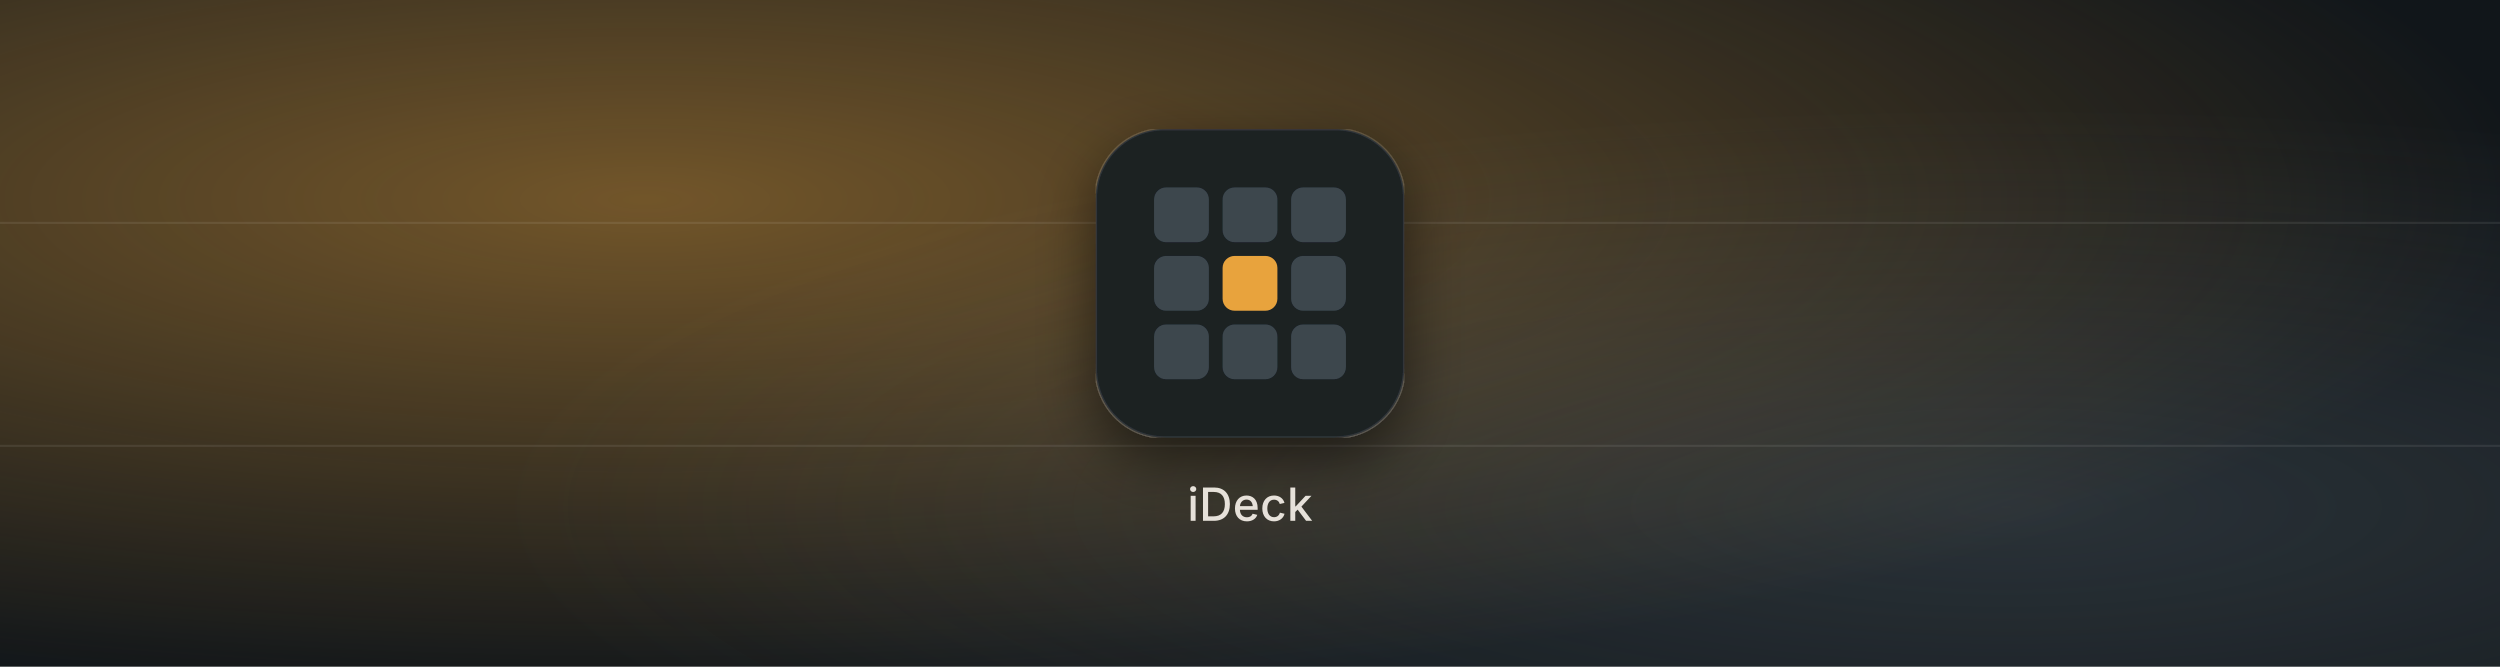
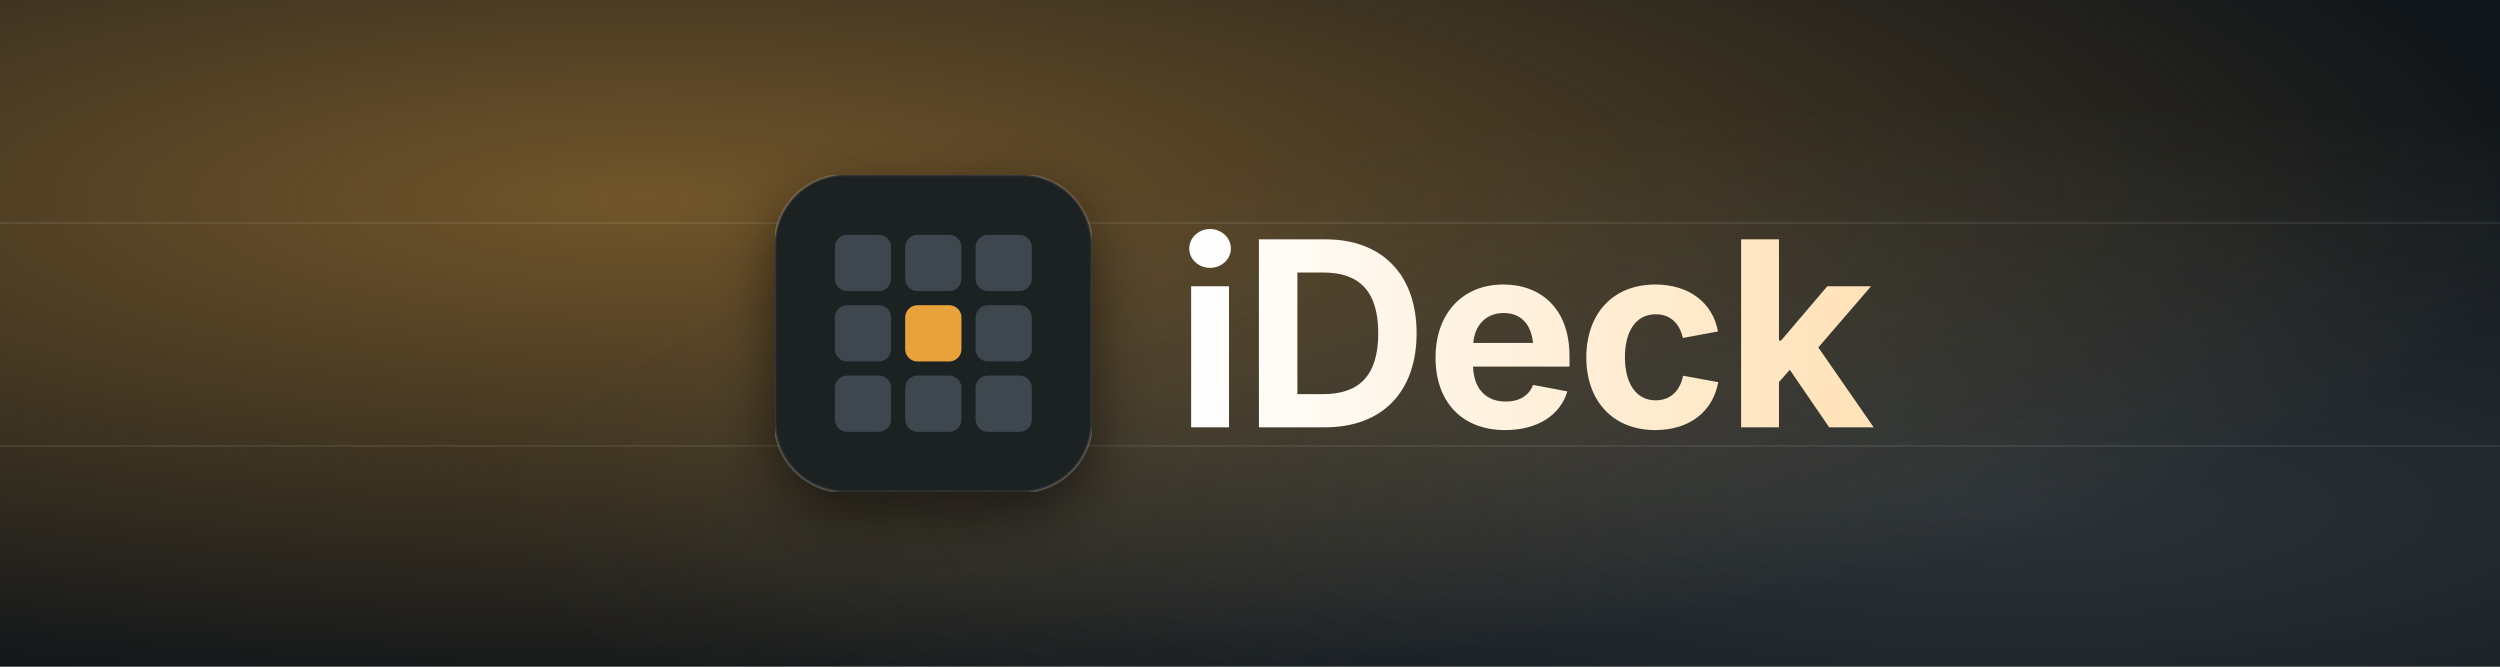
<svg xmlns="http://www.w3.org/2000/svg" width="1200" height="320" viewBox="0 0 1200 320">
  <defs>
    <radialGradient id="glowAmber" cx="26%" cy="30%" r="75%">
      <stop offset="0%" stop-color="#e8a33d" stop-opacity="0.45" />
      <stop offset="100%" stop-color="#e8a33d" stop-opacity="0" />
    </radialGradient>
    <radialGradient id="glowSlate" cx="80%" cy="76%" r="60%">
      <stop offset="0%" stop-color="#8fa3b0" stop-opacity="0.20" />
      <stop offset="100%" stop-color="#8fa3b0" stop-opacity="0" />
    </radialGradient>
+     <linearGradient id="textFade" x1="0" y1="0" x2="1" y2="0">
+       <stop offset="0%" stop-color="#ffffff" />
+       <stop offset="100%" stop-color="#ffe2b8" />
+     </linearGradient>
    <filter id="iconShadow" x="-30%" y="-30%" width="160%" height="170%">
      <feDropShadow dx="0" dy="10" stdDeviation="14" flood-color="#000000" flood-opacity="0.55" />
    </filter>
  </defs>
  <rect width="1200" height="320" fill="#11161a" />
  <rect width="1200" height="320" fill="url(#glowAmber)" />
  <rect width="1200" height="320" fill="url(#glowSlate)" />
  <g opacity="0.08" stroke="#ffffff" stroke-width="1">
    <line x1="0" y1="107" x2="1200" y2="107" />
    <line x1="0" y1="214" x2="1200" y2="214" />
  </g>
  <g filter="url(#iconShadow)">
-     <svg x="526" y="62" width="148" height="148" viewBox="0 0 180 180">
+     <svg x="372" y="84" width="152" height="152" viewBox="0 0 180 180">
      <rect width="180" height="180" rx="40" fill="#1A2024" />
      <rect width="180" height="180" rx="40" fill="none" stroke="#ffffff" stroke-opacity="0.10" stroke-width="1.5" />
      <g fill="#3C474E">
        <rect x="34" y="34" width="32" height="32" rx="7" />
        <rect x="74" y="34" width="32" height="32" rx="7" />
        <rect x="114" y="34" width="32" height="32" rx="7" />
        <rect x="34" y="74" width="32" height="32" rx="7" />
        <rect x="114" y="74" width="32" height="32" rx="7" />
        <rect x="34" y="114" width="32" height="32" rx="7" />
        <rect x="74" y="114" width="32" height="32" rx="7" />
        <rect x="114" y="114" width="32" height="32" rx="7" />
      </g>
      <rect x="74" y="74" width="32" height="32" rx="7" fill="#E8A33D" />
    </svg>
  </g>
-   <text x="600" y="250" text-anchor="middle" font-family="-apple-system,BlinkMacSystemFont,'SF Pro Text','Segoe UI',system-ui,sans-serif" font-size="22" font-weight="500" letter-spacing="0.2" fill="rgba(245,240,232,0.92)">iDeck</text>
+   <text x="564" y="160" dominant-baseline="central" font-family="ui-rounded,'SF Pro Rounded',-apple-system,BlinkMacSystemFont,'Segoe UI',system-ui,sans-serif" font-size="124" font-weight="700" letter-spacing="-1.5" fill="url(#textFade)">iDeck</text>
</svg>
